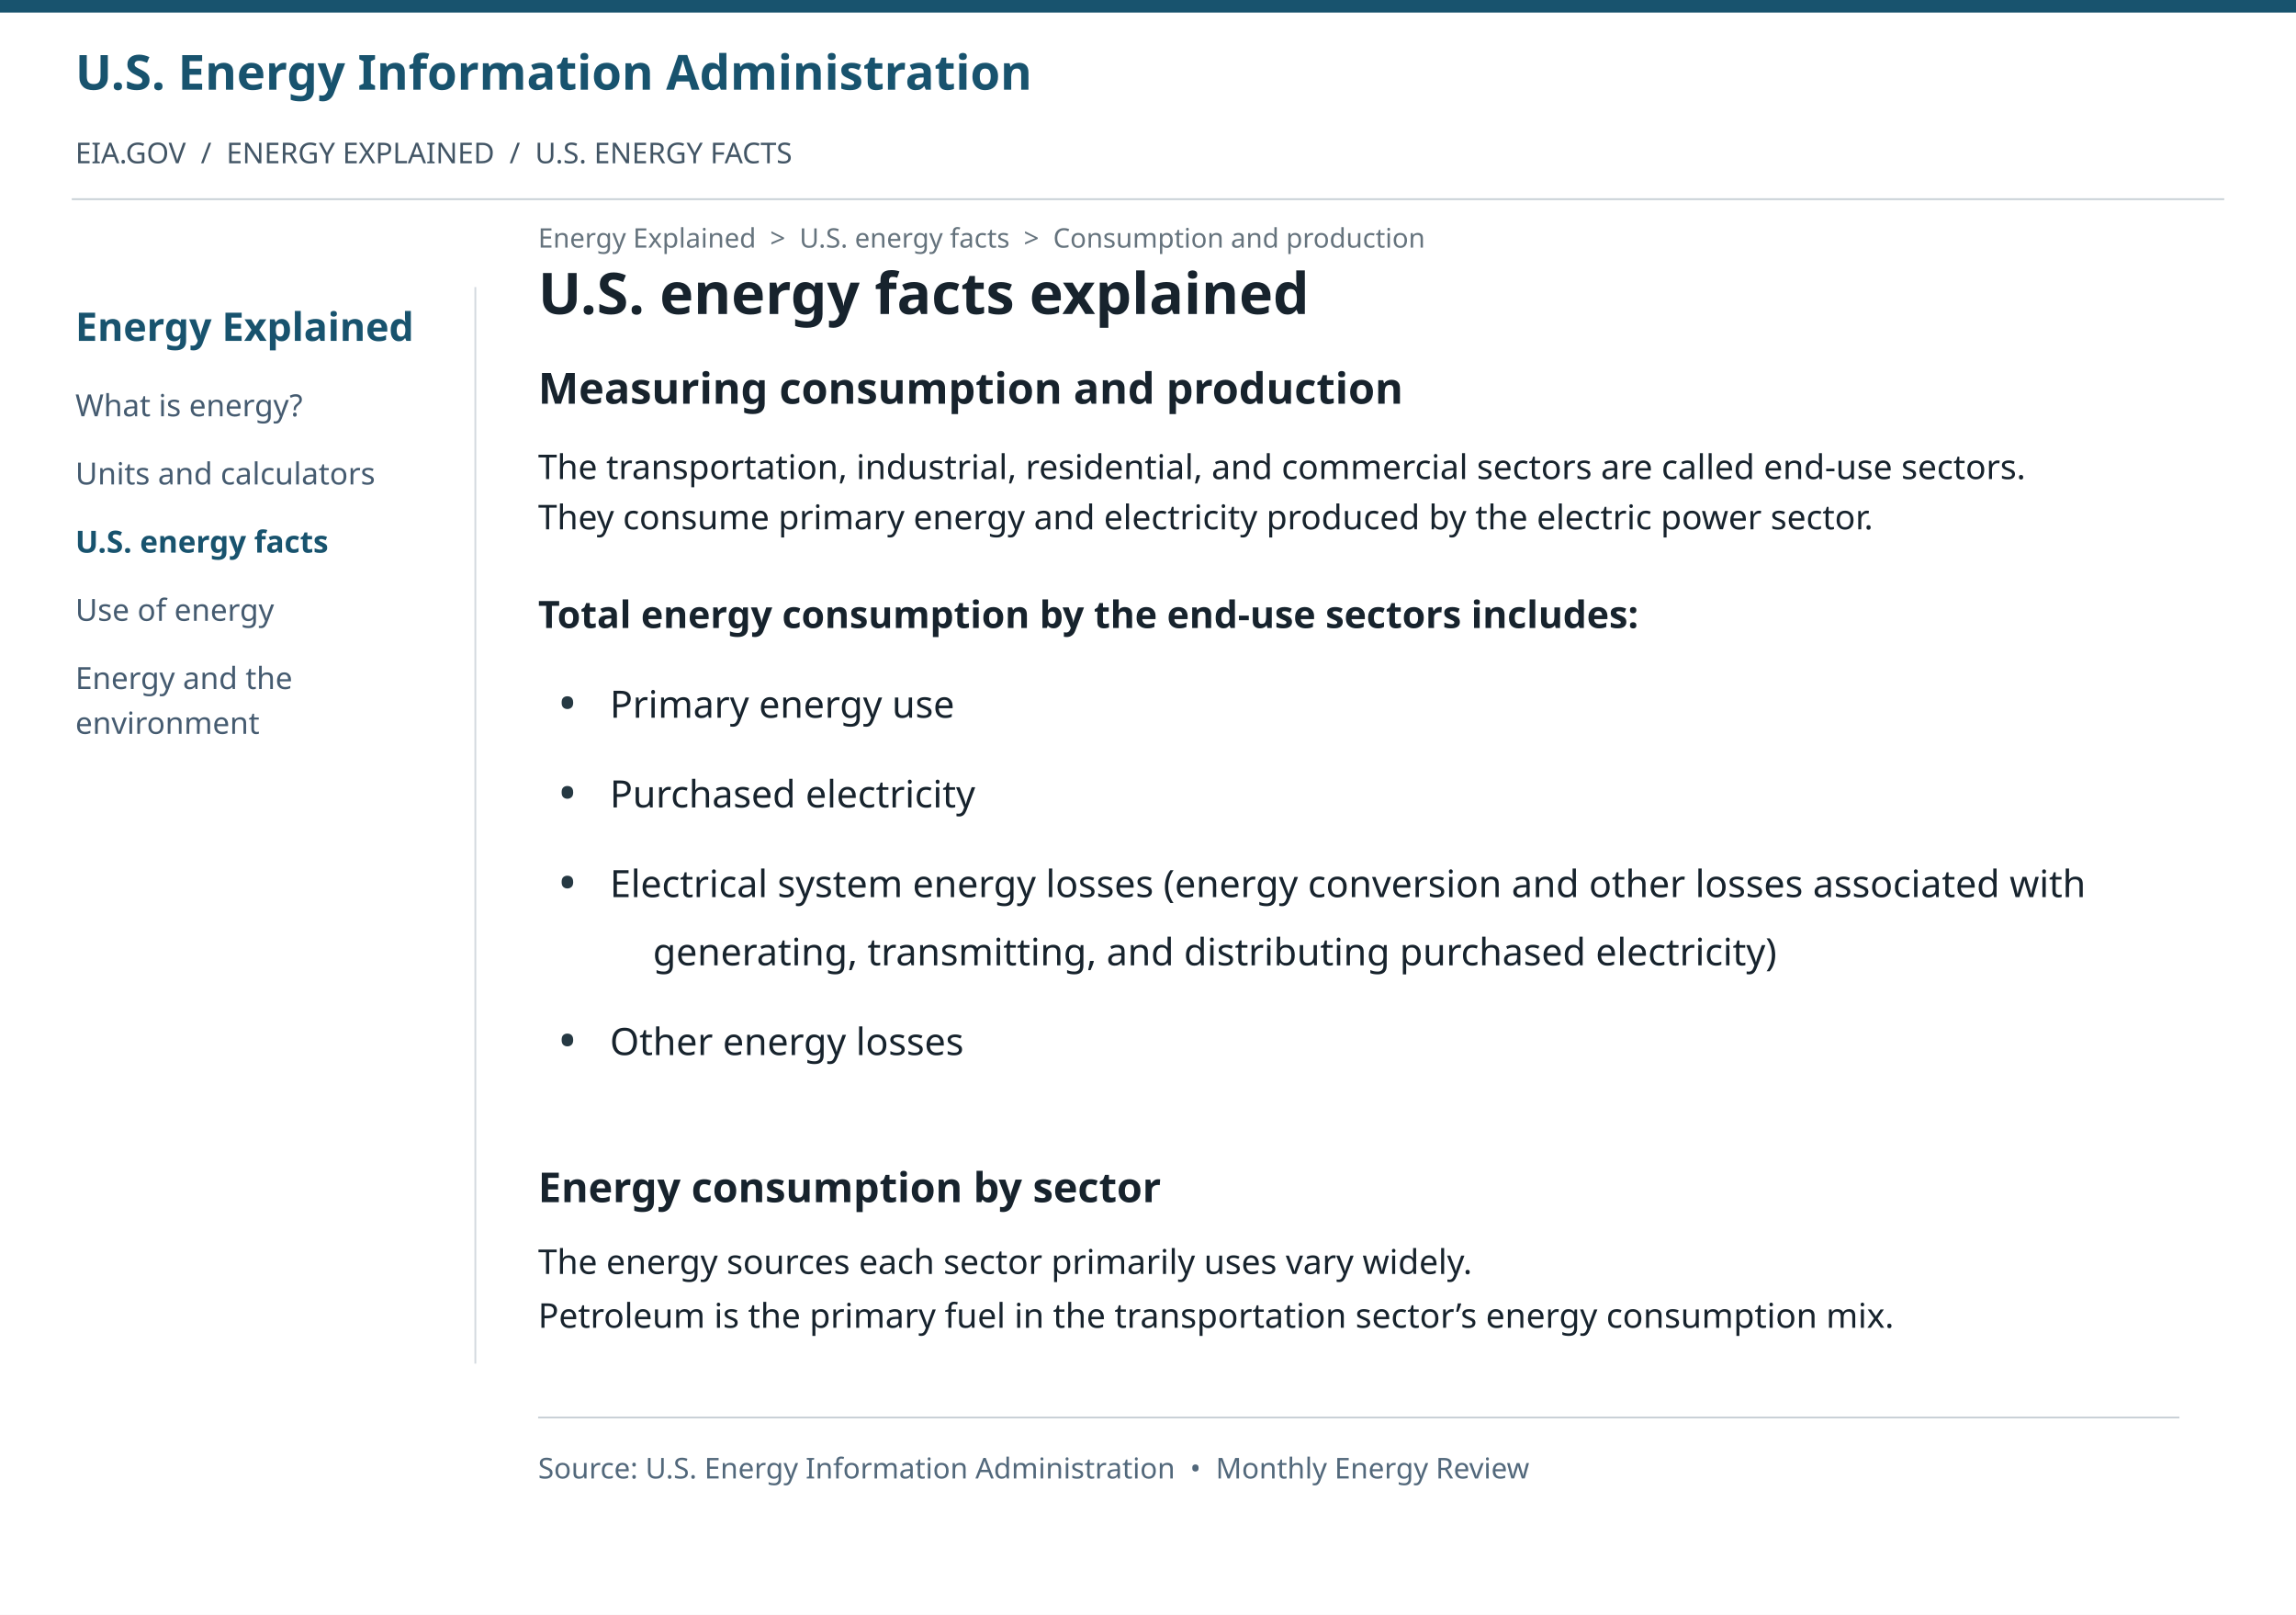
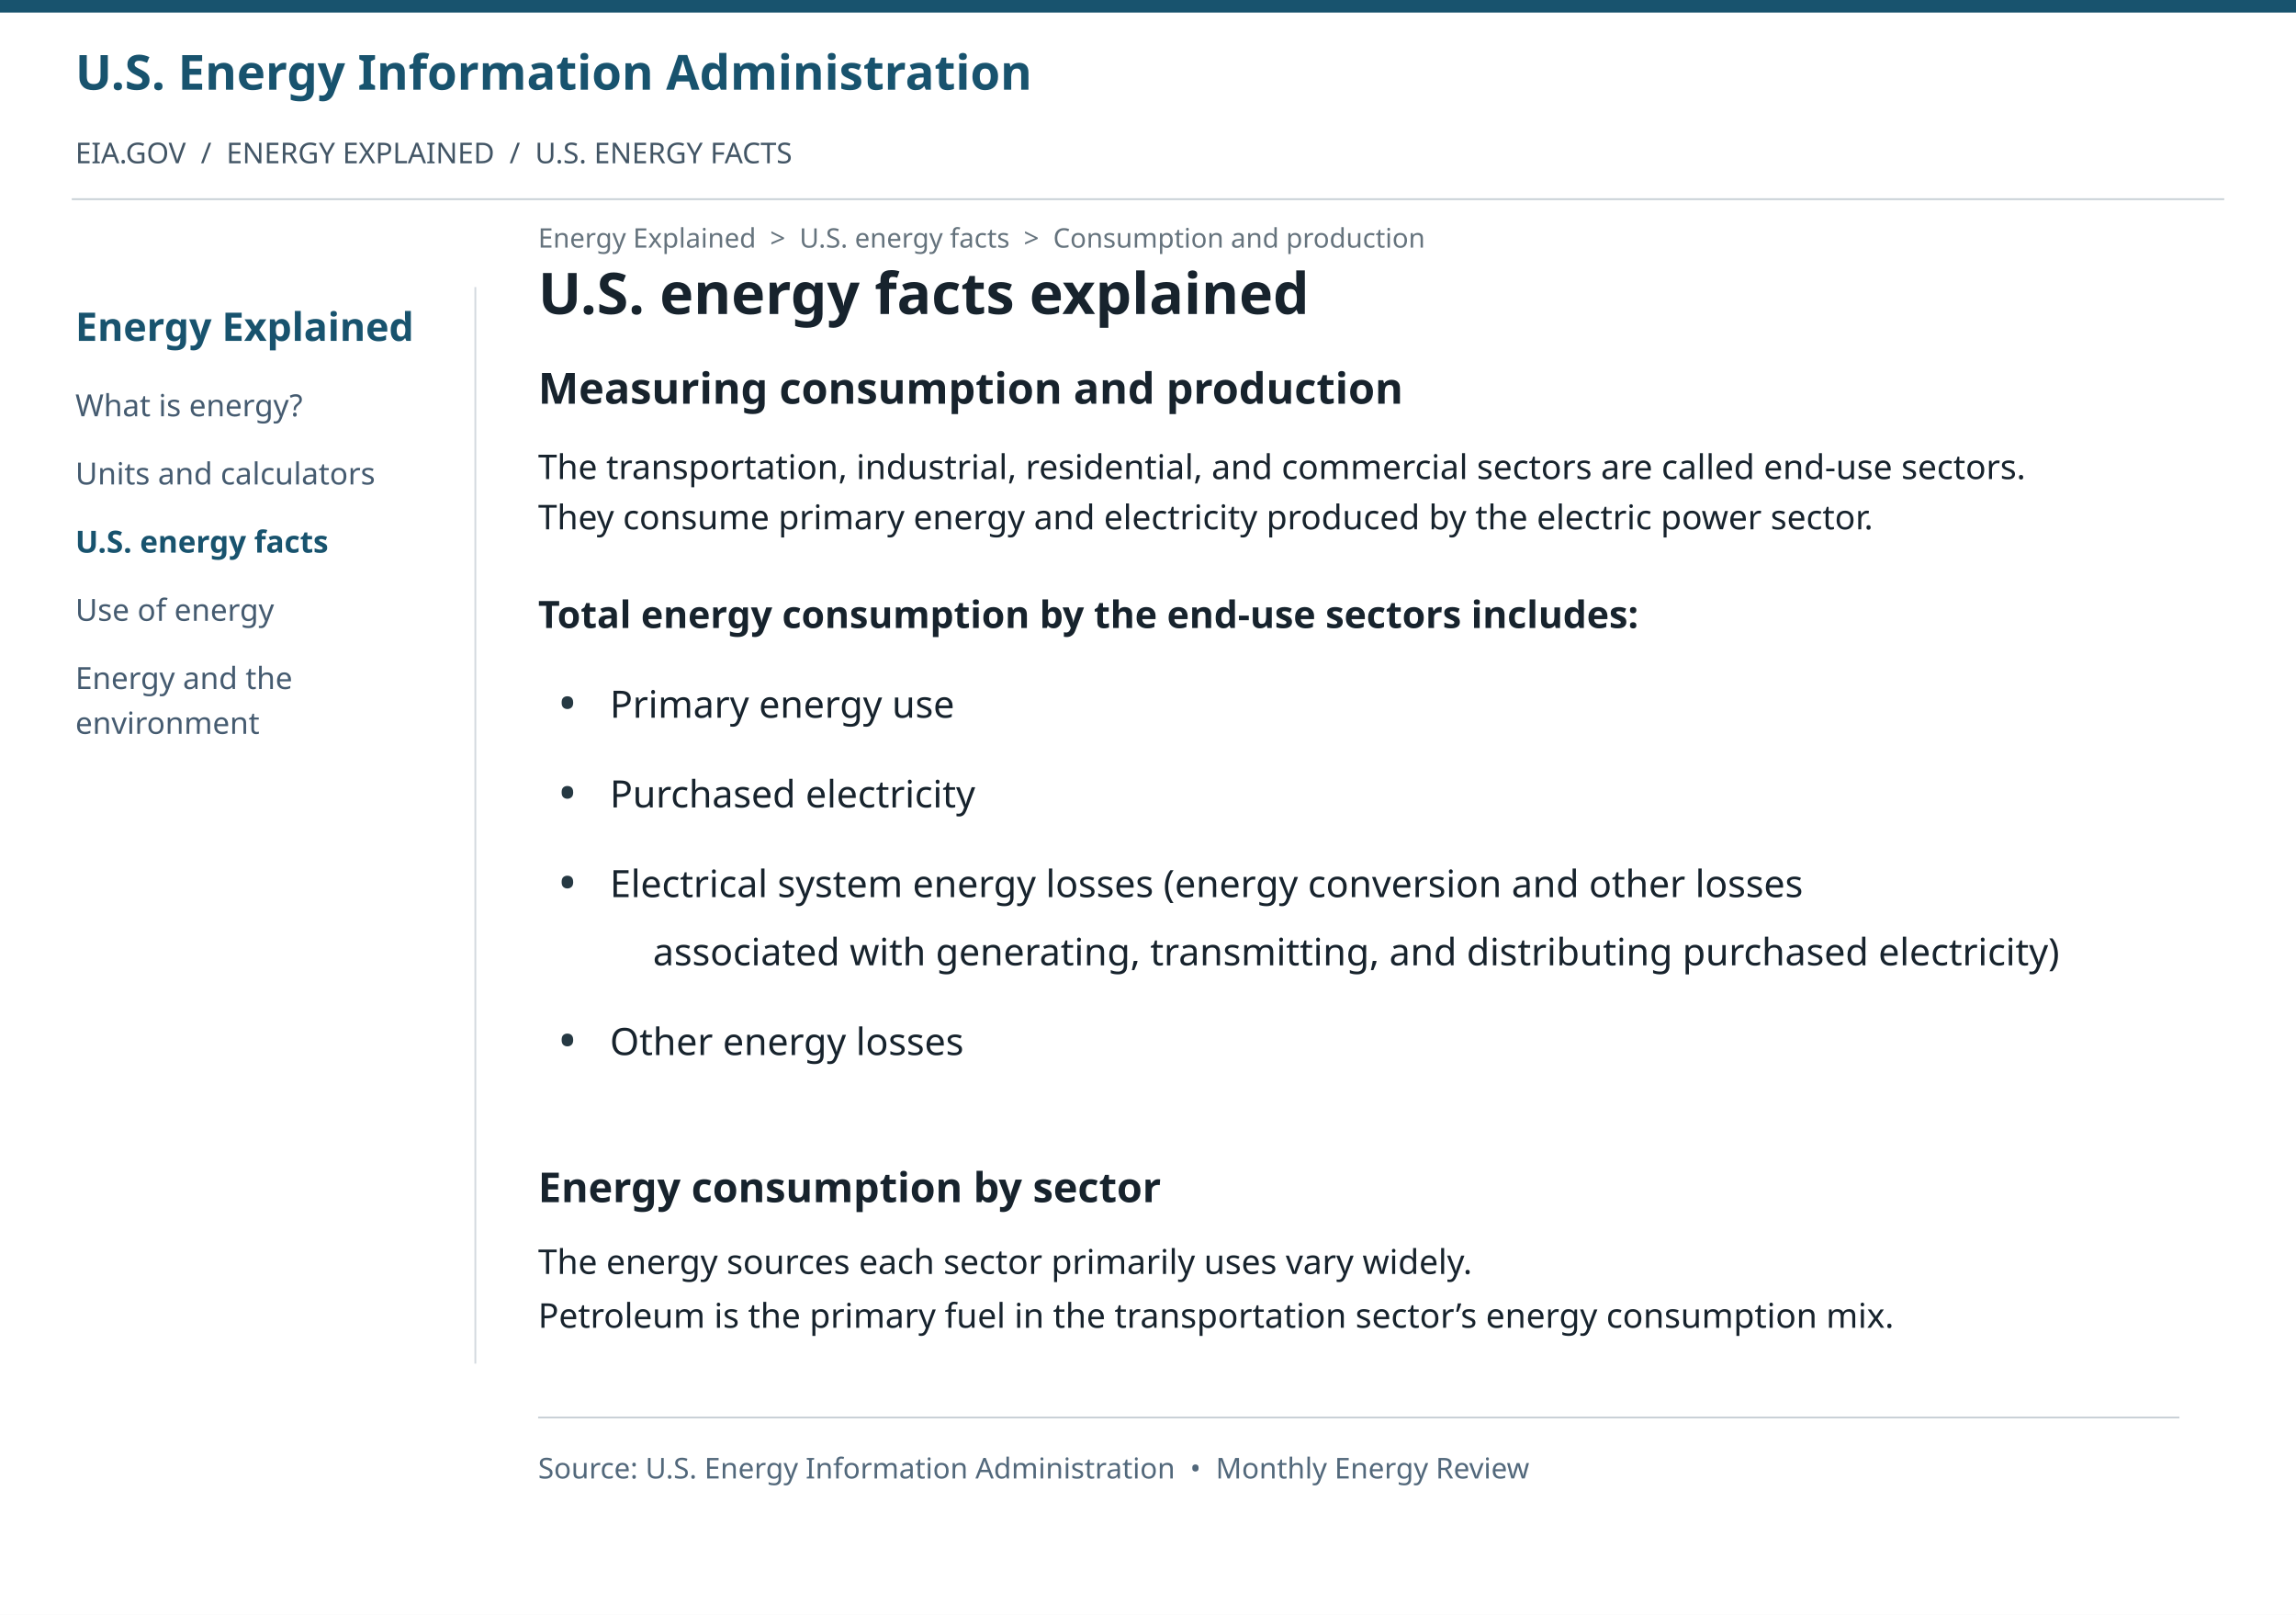
<svg xmlns="http://www.w3.org/2000/svg" width="1280" height="900" viewBox="0 0 1280 900">
  <rect width="1280" height="900" fill="#ffffff" />
  <rect x="0" y="0" width="1280" height="7" rx="0" fill="#18536e" stroke="none" stroke-width="1" />
  <text x="42" y="50" font-family="sans-serif" font-size="27" font-weight="700" fill="#18536e" text-anchor="start" xml:space="preserve">U.S. Energy Information Administration</text>
  <text x="42" y="91" font-family="sans-serif" font-size="16" font-weight="400" fill="#425565" text-anchor="start" xml:space="preserve">EIA.GOV  /  ENERGY EXPLAINED  /  U.S. ENERGY FACTS</text>
  <line x1="40" y1="111" x2="1240" y2="111" stroke="#c8d0d6" stroke-width="1" />
  <text x="300" y="138" font-family="sans-serif" font-size="15" font-weight="400" fill="#65737d" text-anchor="start" xml:space="preserve">Energy Explained  &gt;  U.S. energy facts  &gt;  Consumption and production</text>
  <text x="42" y="190" font-family="sans-serif" font-size="22" font-weight="700" fill="#18536e" text-anchor="start" xml:space="preserve">Energy Explained</text>
  <text x="42" y="232" font-family="sans-serif" font-size="17" font-weight="400" fill="#455b70" text-anchor="start" xml:space="preserve">What is energy?</text>
  <text x="42" y="270" font-family="sans-serif" font-size="17" font-weight="400" fill="#455b70" text-anchor="start" xml:space="preserve">Units and calculators</text>
  <text x="42" y="308" font-family="sans-serif" font-size="17" font-weight="700" fill="#18536e" text-anchor="start" xml:space="preserve">U.S. energy facts</text>
  <text x="42" y="346" font-family="sans-serif" font-size="17" font-weight="400" fill="#455b70" text-anchor="start" xml:space="preserve">Use of energy</text>
  <text x="42" y="384" font-family="sans-serif" font-size="17" font-weight="400" fill="#455b70" text-anchor="start" xml:space="preserve">Energy and the</text>
  <text x="42" y="409" font-family="sans-serif" font-size="17" font-weight="400" fill="#455b70" text-anchor="start" xml:space="preserve">environment</text>
  <line x1="265" y1="160" x2="265" y2="760" stroke="#d3d9df" stroke-width="1" />
  <text x="300" y="175" font-family="sans-serif" font-size="32" font-weight="700" fill="#17232d" text-anchor="start" xml:space="preserve">U.S. energy facts explained</text>
  <text x="300" y="225" font-family="sans-serif" font-size="24" font-weight="700" fill="#17232d" text-anchor="start" xml:space="preserve">Measuring consumption and production</text>
  <text x="300" y="267" font-family="sans-serif" font-size="19" font-weight="400" fill="#17232d" text-anchor="start" xml:space="preserve">The transportation, industrial, residential, and commercial sectors are called end-use sectors.</text>
  <text x="300" y="295" font-family="sans-serif" font-size="19" font-weight="400" fill="#17232d" text-anchor="start" xml:space="preserve">They consume primary energy and electricity produced by the electric power sector.</text>
  <text x="300" y="350" font-family="sans-serif" font-size="21" font-weight="700" fill="#17232d" text-anchor="start" xml:space="preserve">Total energy consumption by the end-use sectors includes:</text>
  <text x="312" y="400" font-family="sans-serif" font-size="23" font-weight="700" fill="#263943" text-anchor="start" xml:space="preserve">•</text>
  <text x="340" y="400" font-family="sans-serif" font-size="21" font-weight="400" fill="#17232d" text-anchor="start" xml:space="preserve">Primary energy use</text>
  <text x="312" y="450" font-family="sans-serif" font-size="23" font-weight="700" fill="#263943" text-anchor="start" xml:space="preserve">•</text>
  <text x="340" y="450" font-family="sans-serif" font-size="21" font-weight="400" fill="#17232d" text-anchor="start" xml:space="preserve">Purchased electricity</text>
  <text x="312" y="500" font-family="sans-serif" font-size="23" font-weight="700" fill="#263943" text-anchor="start" xml:space="preserve">•</text>
-   <text x="340" y="500" font-family="sans-serif" font-size="21" font-weight="400" fill="#17232d" text-anchor="start" xml:space="preserve">Electrical system energy losses (energy conversion and other losses associated with</text>
-   <text x="364" y="538" font-family="sans-serif" font-size="21" font-weight="400" fill="#17232d" text-anchor="start" xml:space="preserve">generating, transmitting, and distributing purchased electricity)</text>
+   <text x="340" y="500" font-family="sans-serif" font-size="21" font-weight="400" fill="#17232d" text-anchor="start" xml:space="preserve">Electrical system energy losses (energy conversion and other losses</text>
+   <text x="364" y="538" font-family="sans-serif" font-size="21" font-weight="400" fill="#17232d" text-anchor="start" xml:space="preserve">associated with generating, transmitting, and distributing purchased electricity)</text>
  <text x="312" y="588" font-family="sans-serif" font-size="23" font-weight="700" fill="#263943" text-anchor="start" xml:space="preserve">•</text>
  <text x="340" y="588" font-family="sans-serif" font-size="21" font-weight="400" fill="#17232d" text-anchor="start" xml:space="preserve">Other energy losses</text>
  <text x="300" y="670" font-family="sans-serif" font-size="23" font-weight="700" fill="#17232d" text-anchor="start" xml:space="preserve">Energy consumption by sector</text>
  <text x="300" y="710" font-family="sans-serif" font-size="19" font-weight="400" fill="#17232d" text-anchor="start" xml:space="preserve">The energy sources each sector primarily uses vary widely.</text>
  <text x="300" y="740" font-family="sans-serif" font-size="19" font-weight="400" fill="#17232d" text-anchor="start" xml:space="preserve">Petroleum is the primary fuel in the transportation sector’s energy consumption mix.</text>
  <line x1="300" y1="790" x2="1215" y2="790" stroke="#c8d0d6" stroke-width="1" />
  <text x="300" y="824" font-family="sans-serif" font-size="16" font-weight="400" fill="#52687b" text-anchor="start" xml:space="preserve">Source: U.S. Energy Information Administration  •  Monthly Energy Review</text>
</svg>
